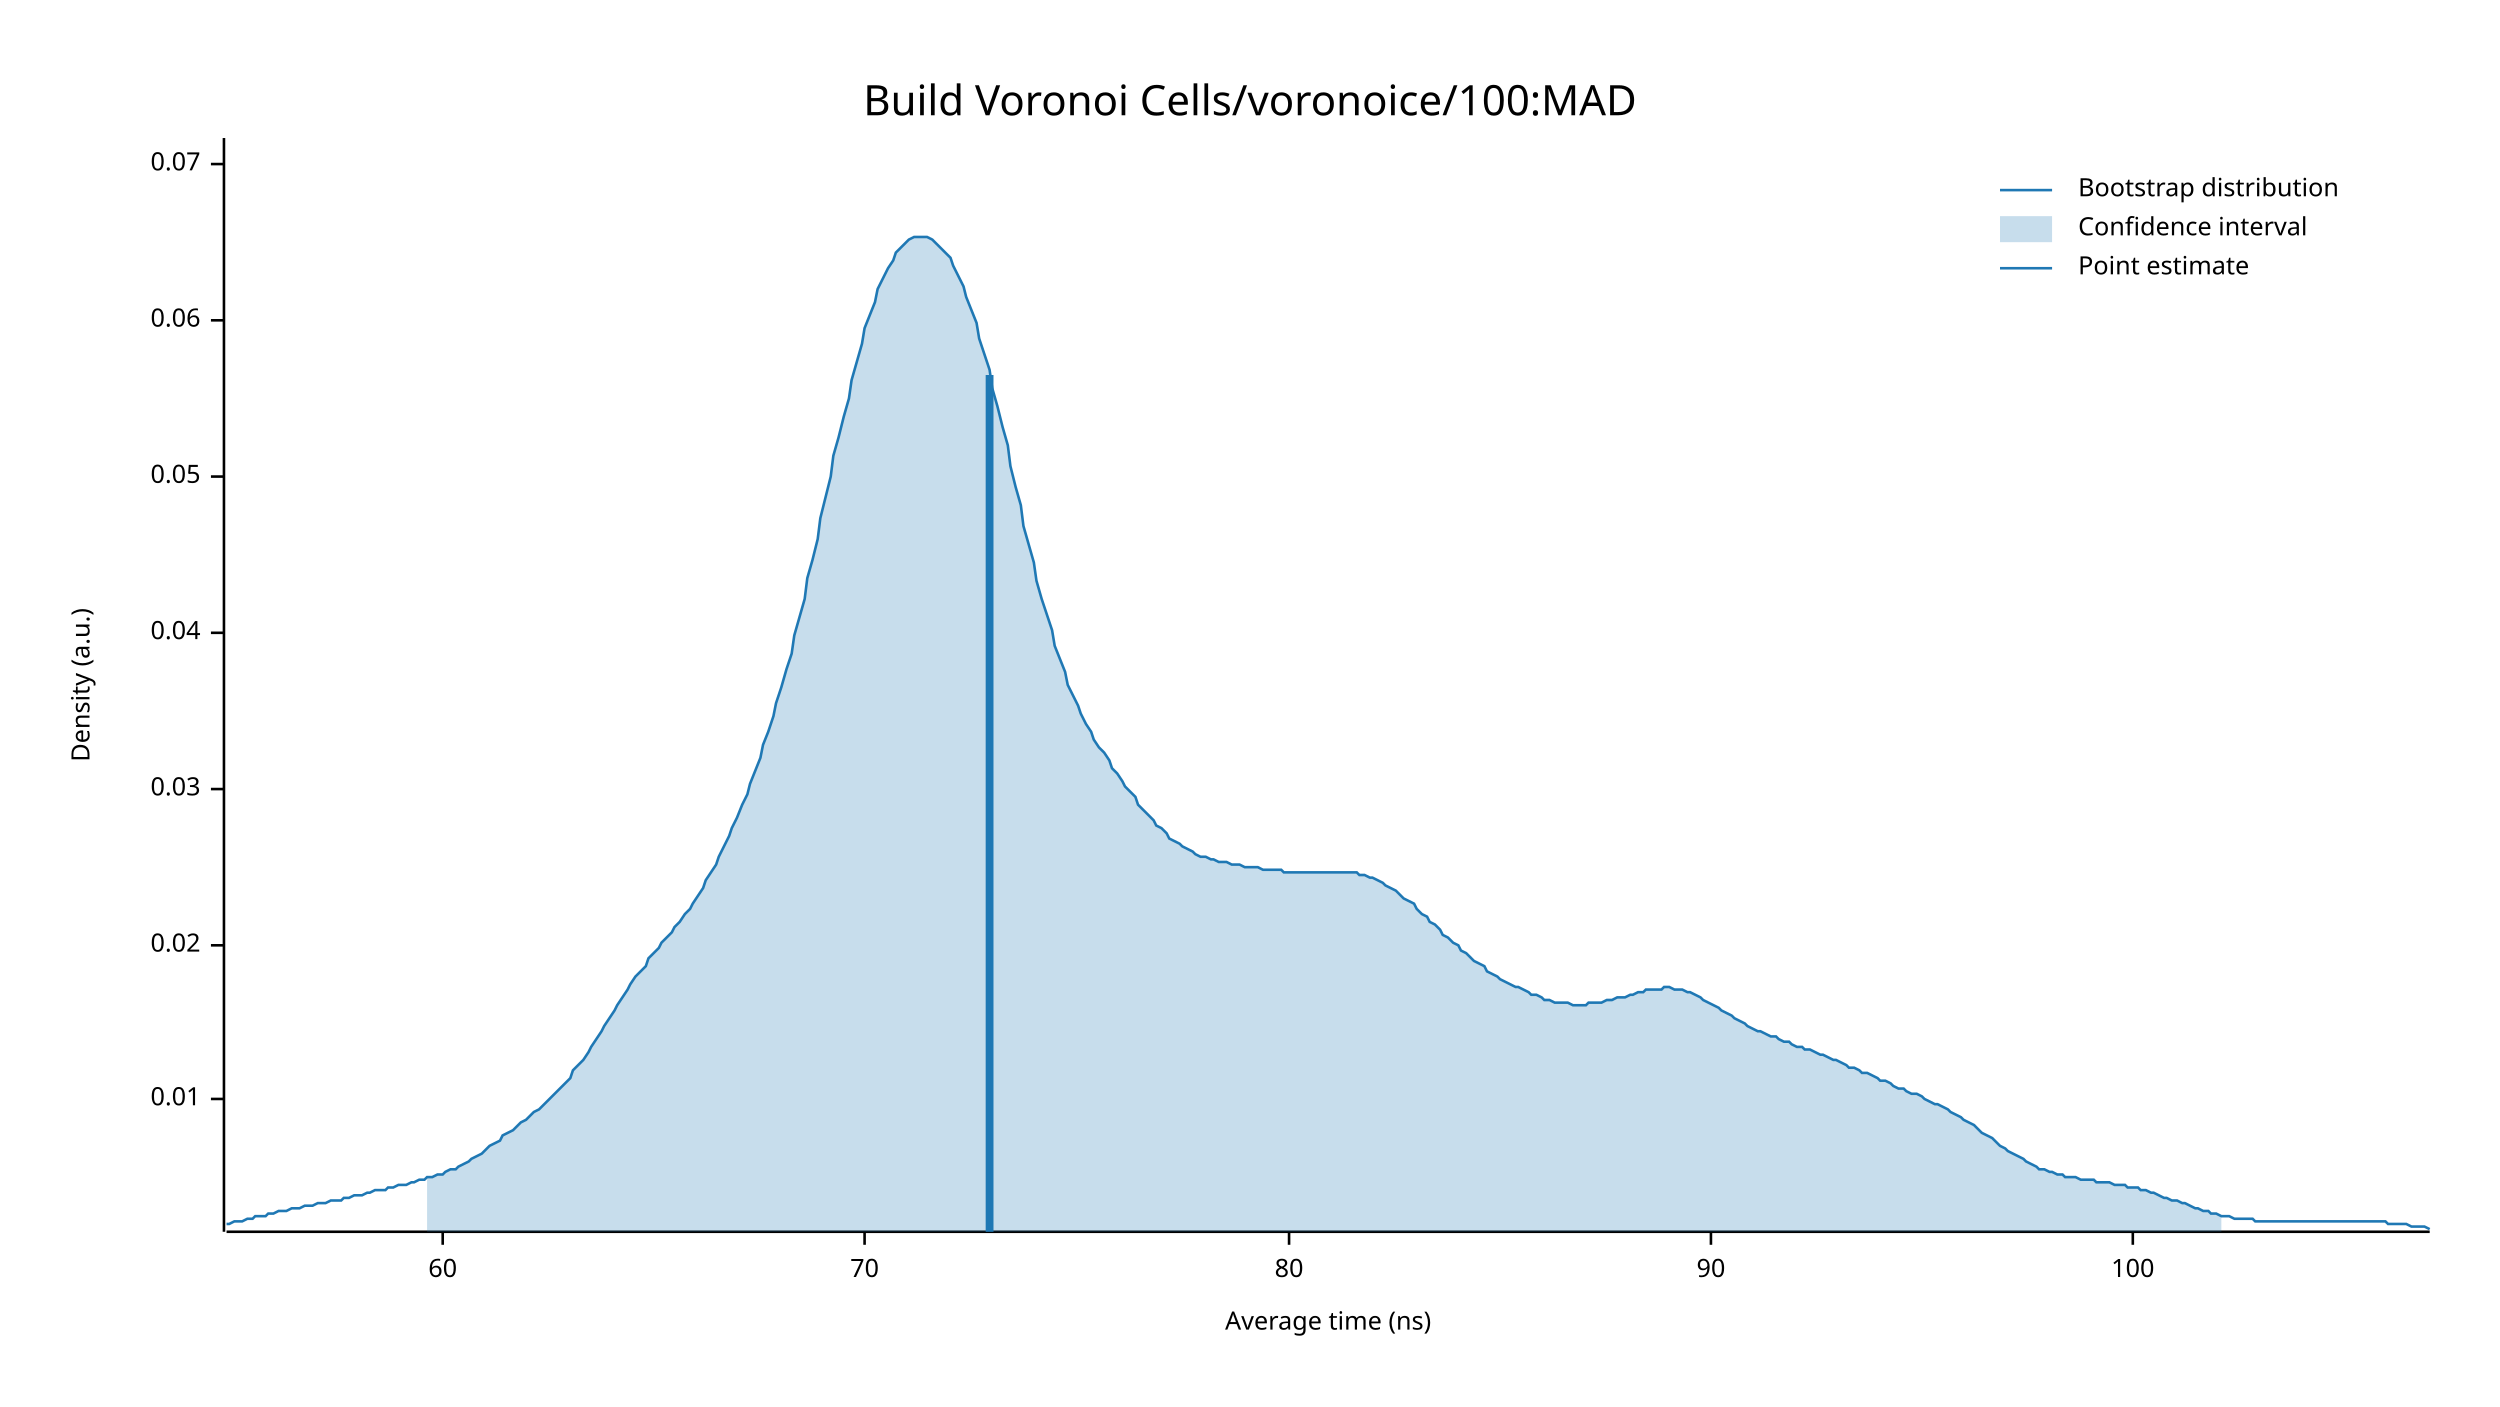
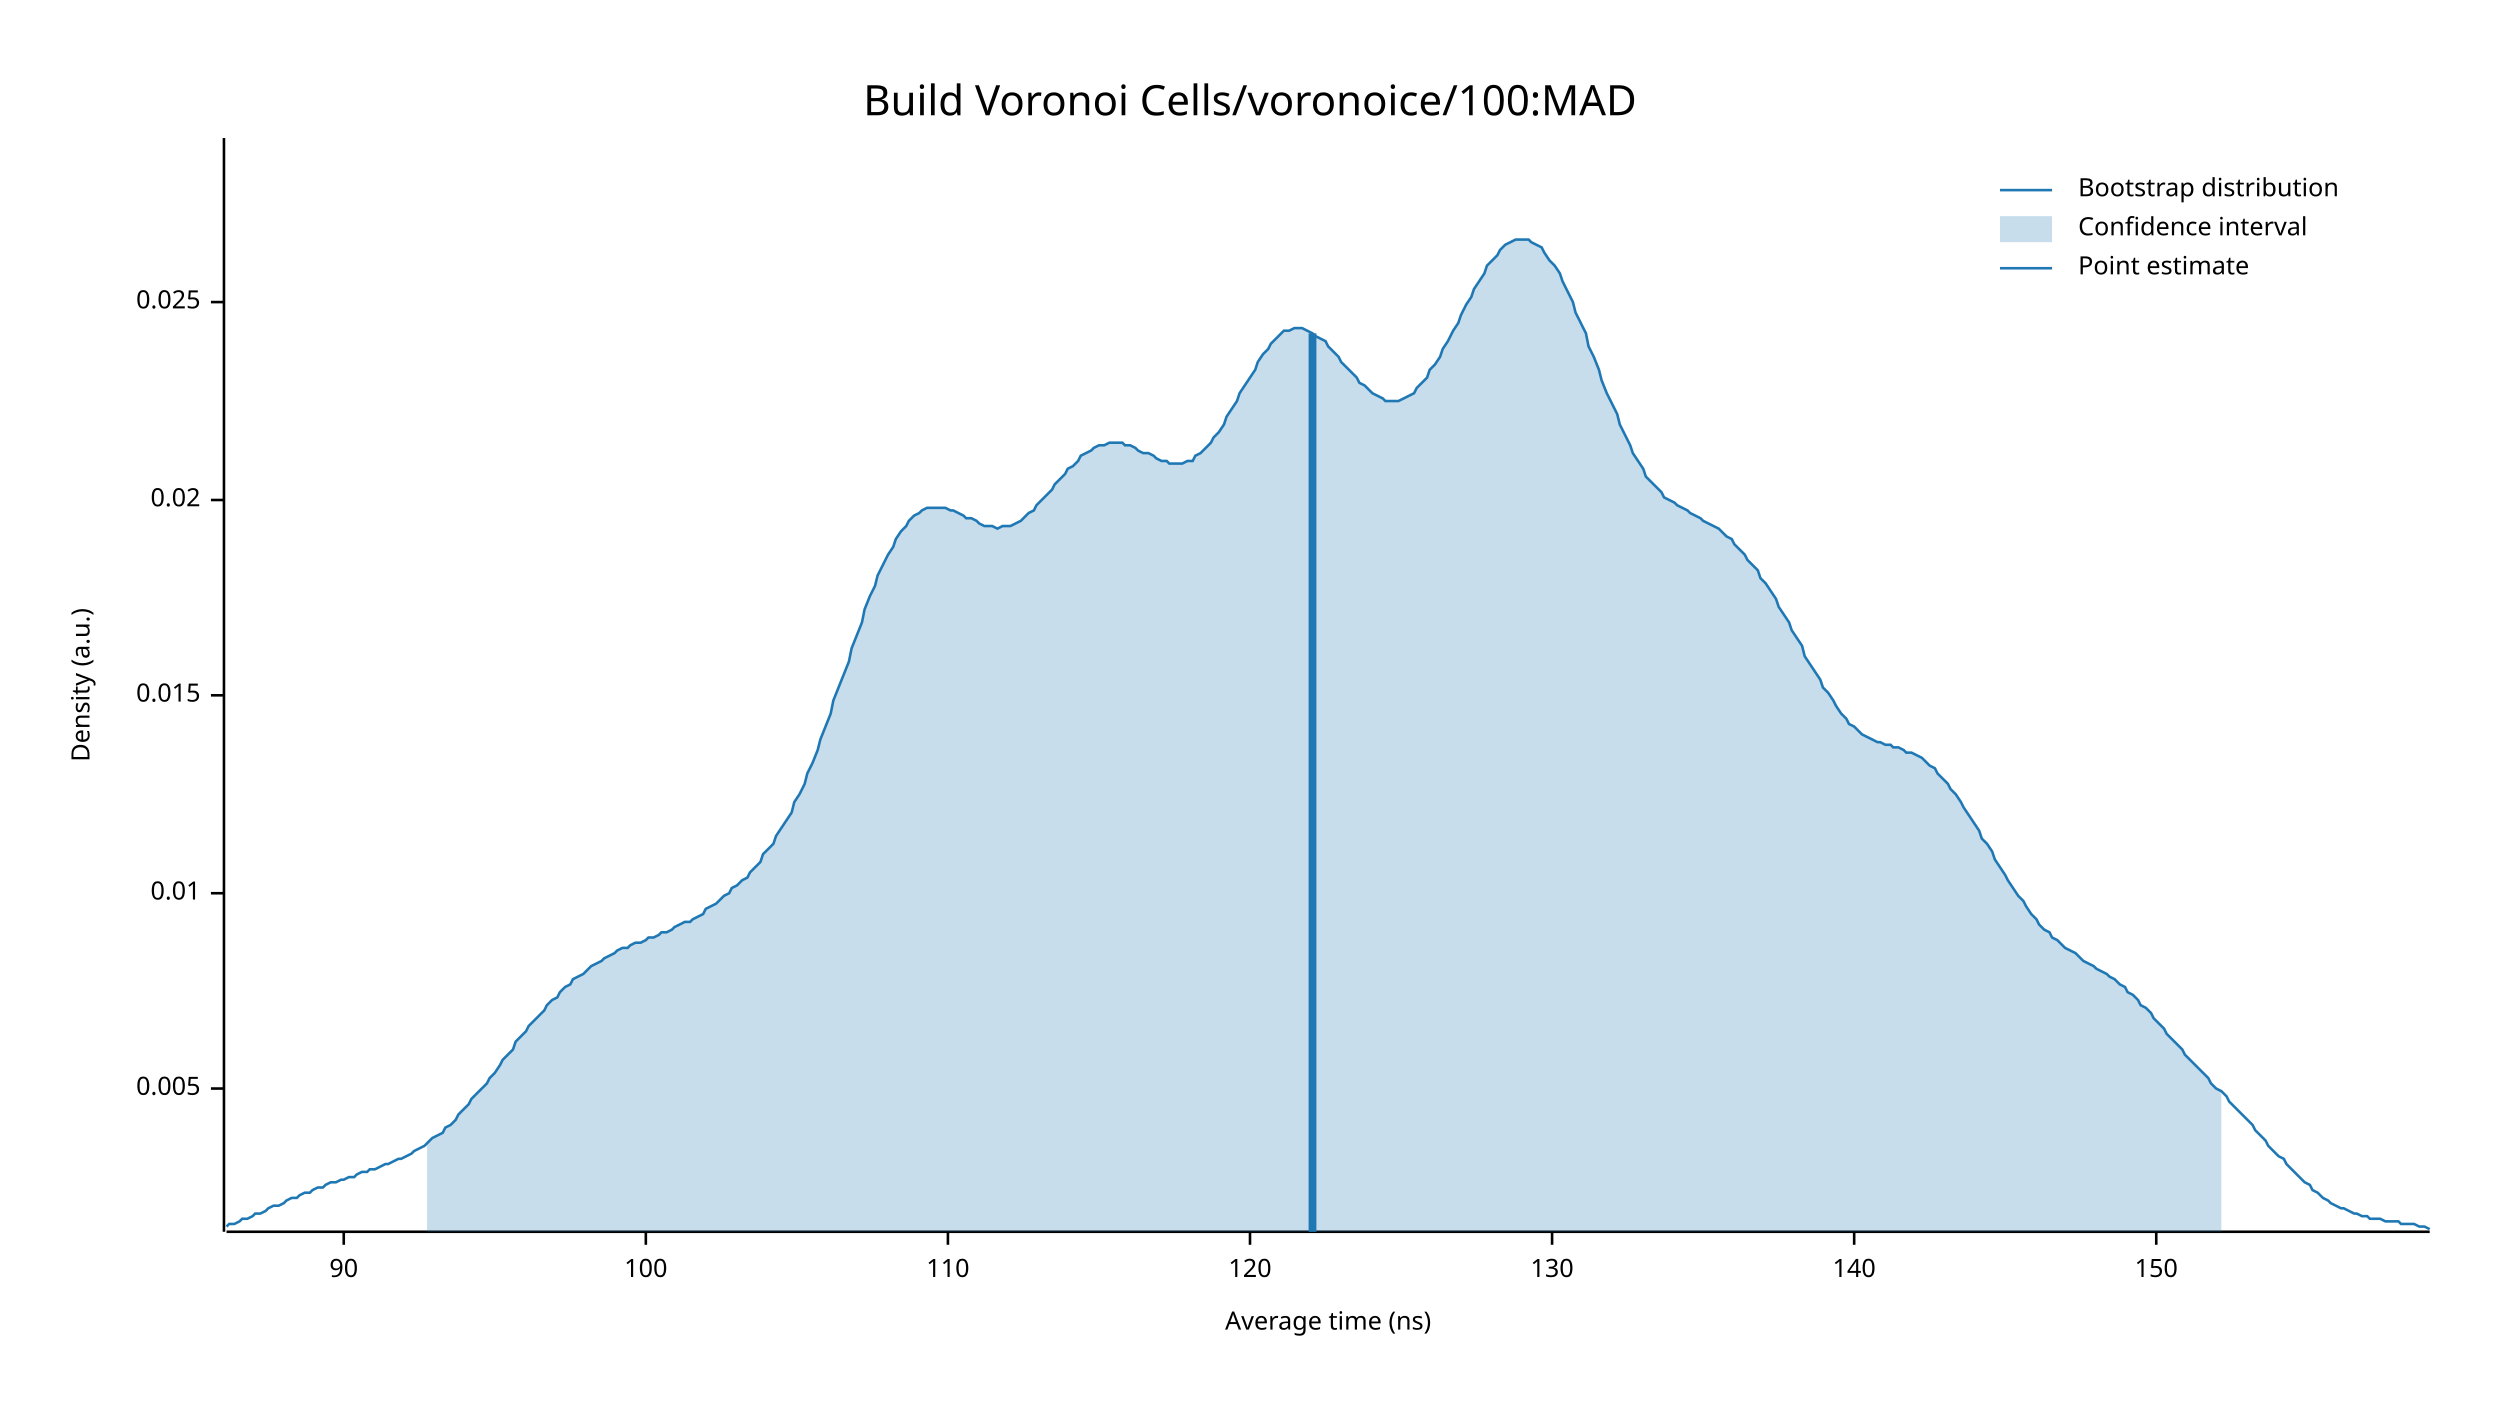
<svg xmlns="http://www.w3.org/2000/svg" width="960" height="540" viewBox="0 0 960 540">
  <text x="480" y="32" dy="0.76em" text-anchor="middle" font-family="sans-serif" font-size="16.129" opacity="1" fill="#000000">
Build Voronoi Cells/voronoice/100:MAD
</text>
  <text x="27" y="263" dy="0.76em" text-anchor="middle" font-family="sans-serif" font-size="9.677" opacity="1" fill="#000000" transform="rotate(270, 27, 263)">
Density (a.u.)
</text>
  <text x="510" y="513" dy="-0.5ex" text-anchor="middle" font-family="sans-serif" font-size="9.677" opacity="1" fill="#000000">
Average time (ns)
</text>
  <polyline fill="none" opacity="1" stroke="#000000" stroke-width="1" points="86,53 86,473 " />
-   <text x="77" y="422" dy="0.5ex" text-anchor="end" font-family="sans-serif" font-size="9.677" opacity="1" fill="#000000">
+   <text x="77" y="418" dy="0.5ex" text-anchor="end" font-family="sans-serif" font-size="9.677" opacity="1" fill="#000000">
+ 0.005
+ </text>
+   <polyline fill="none" opacity="1" stroke="#000000" stroke-width="1" points="81,418 86,418 " />
+   <text x="77" y="343" dy="0.5ex" text-anchor="end" font-family="sans-serif" font-size="9.677" opacity="1" fill="#000000">
0.01
</text>
-   <polyline fill="none" opacity="1" stroke="#000000" stroke-width="1" points="81,422 86,422 " />
-   <text x="77" y="363" dy="0.5ex" text-anchor="end" font-family="sans-serif" font-size="9.677" opacity="1" fill="#000000">
+   <polyline fill="none" opacity="1" stroke="#000000" stroke-width="1" points="81,343 86,343 " />
+   <text x="77" y="267" dy="0.5ex" text-anchor="end" font-family="sans-serif" font-size="9.677" opacity="1" fill="#000000">
+ 0.015
+ </text>
+   <polyline fill="none" opacity="1" stroke="#000000" stroke-width="1" points="81,267 86,267 " />
+   <text x="77" y="192" dy="0.5ex" text-anchor="end" font-family="sans-serif" font-size="9.677" opacity="1" fill="#000000">
0.02
</text>
-   <polyline fill="none" opacity="1" stroke="#000000" stroke-width="1" points="81,363 86,363 " />
-   <text x="77" y="303" dy="0.5ex" text-anchor="end" font-family="sans-serif" font-size="9.677" opacity="1" fill="#000000">
- 0.03
+   <polyline fill="none" opacity="1" stroke="#000000" stroke-width="1" points="81,192 86,192 " />
+   <text x="77" y="116" dy="0.5ex" text-anchor="end" font-family="sans-serif" font-size="9.677" opacity="1" fill="#000000">
+ 0.025
</text>
-   <polyline fill="none" opacity="1" stroke="#000000" stroke-width="1" points="81,303 86,303 " />
-   <text x="77" y="243" dy="0.5ex" text-anchor="end" font-family="sans-serif" font-size="9.677" opacity="1" fill="#000000">
- 0.04
- </text>
-   <polyline fill="none" opacity="1" stroke="#000000" stroke-width="1" points="81,243 86,243 " />
-   <text x="77" y="183" dy="0.5ex" text-anchor="end" font-family="sans-serif" font-size="9.677" opacity="1" fill="#000000">
- 0.05
- </text>
-   <polyline fill="none" opacity="1" stroke="#000000" stroke-width="1" points="81,183 86,183 " />
-   <text x="77" y="123" dy="0.5ex" text-anchor="end" font-family="sans-serif" font-size="9.677" opacity="1" fill="#000000">
- 0.06
- </text>
-   <polyline fill="none" opacity="1" stroke="#000000" stroke-width="1" points="81,123 86,123 " />
-   <text x="77" y="63" dy="0.5ex" text-anchor="end" font-family="sans-serif" font-size="9.677" opacity="1" fill="#000000">
- 0.07
- </text>
-   <polyline fill="none" opacity="1" stroke="#000000" stroke-width="1" points="81,63 86,63 " />
+   <polyline fill="none" opacity="1" stroke="#000000" stroke-width="1" points="81,116 86,116 " />
  <polyline fill="none" opacity="1" stroke="#000000" stroke-width="1" points="87,473 933,473 " />
-   <text x="170" y="483" dy="0.76em" text-anchor="middle" font-family="sans-serif" font-size="9.677" opacity="1" fill="#000000">
- 60
- </text>
-   <polyline fill="none" opacity="1" stroke="#000000" stroke-width="1" points="170,473 170,478 " />
-   <text x="332" y="483" dy="0.76em" text-anchor="middle" font-family="sans-serif" font-size="9.677" opacity="1" fill="#000000">
- 70
- </text>
-   <polyline fill="none" opacity="1" stroke="#000000" stroke-width="1" points="332,473 332,478 " />
-   <text x="495" y="483" dy="0.76em" text-anchor="middle" font-family="sans-serif" font-size="9.677" opacity="1" fill="#000000">
- 80
- </text>
-   <polyline fill="none" opacity="1" stroke="#000000" stroke-width="1" points="495,473 495,478 " />
-   <text x="657" y="483" dy="0.76em" text-anchor="middle" font-family="sans-serif" font-size="9.677" opacity="1" fill="#000000">
+   <text x="132" y="483" dy="0.76em" text-anchor="middle" font-family="sans-serif" font-size="9.677" opacity="1" fill="#000000">
90
</text>
-   <polyline fill="none" opacity="1" stroke="#000000" stroke-width="1" points="657,473 657,478 " />
-   <text x="819" y="483" dy="0.76em" text-anchor="middle" font-family="sans-serif" font-size="9.677" opacity="1" fill="#000000">
+   <polyline fill="none" opacity="1" stroke="#000000" stroke-width="1" points="132,473 132,478 " />
+   <text x="248" y="483" dy="0.76em" text-anchor="middle" font-family="sans-serif" font-size="9.677" opacity="1" fill="#000000">
100
</text>
-   <polyline fill="none" opacity="1" stroke="#000000" stroke-width="1" points="819,473 819,478 " />
-   <polyline fill="none" opacity="1" stroke="#1F78B4" stroke-width="1" points="87,470 88,470 90,469 92,469 93,469 95,468 97,468 98,467 100,467 102,467 103,466 105,466 107,465 109,465 110,465 112,464 114,464 115,464 117,463 119,463 120,463 122,462 124,462 125,462 127,461 129,461 131,461 132,460 134,460 136,459 137,459 139,459 141,458 142,458 144,457 146,457 148,457 149,456 151,456 153,455 154,455 156,455 158,454 159,454 161,453 163,453 164,452 166,452 168,451 170,451 171,450 173,449 175,449 176,448 178,447 180,446 181,445 183,444 185,443 187,441 188,440 190,439 192,438 193,436 195,435 197,434 198,433 200,431 202,430 203,429 205,427 207,426 209,424 210,423 212,421 214,419 215,418 217,416 219,414 220,411 222,409 224,407 226,404 227,402 229,399 231,396 232,394 234,391 236,388 237,386 239,383 241,380 242,378 244,375 246,373 248,371 249,368 251,366 253,364 254,362 256,360 258,358 259,356 261,354 263,351 265,349 266,347 268,344 270,341 271,338 273,335 275,332 276,329 278,325 280,321 281,318 283,314 285,309 287,305 288,301 290,296 292,291 293,286 295,281 297,275 298,270 300,264 302,257 304,251 305,244 307,237 309,230 310,222 312,215 314,207 315,199 317,191 319,183 320,175 322,168 324,160 326,153 327,146 329,139 331,132 332,126 334,121 336,116 337,111 339,107 341,103 343,100 344,97 346,95 348,93 349,92 351,91 353,91 354,91 356,91 358,92 359,93 361,95 363,97 365,99 366,102 368,106 370,110 371,114 373,119 375,124 376,130 378,136 380,142 381,149 383,156 385,164 387,171 388,179 390,187 392,194 393,202 395,209 397,216 398,223 400,230 402,236 404,242 405,248 407,253 409,258 410,263 412,267 414,271 415,274 417,278 419,281 420,284 422,287 424,289 426,292 427,295 429,297 431,300 432,302 434,304 436,306 437,309 439,311 441,313 443,315 444,317 446,318 448,320 449,322 451,323 453,324 454,325 456,326 458,327 459,328 461,329 463,329 465,330 466,330 468,331 470,331 471,331 473,332 475,332 476,332 478,333 480,333 482,333 483,333 485,334 487,334 488,334 490,334 492,334 493,335 495,335 497,335 498,335 500,335 502,335 504,335 505,335 507,335 509,335 510,335 512,335 514,335 515,335 517,335 519,335 521,335 522,336 524,336 526,337 527,337 529,338 531,339 532,340 534,341 536,342 537,343 539,345 541,346 543,347 544,349 546,351 548,352 549,354 551,355 553,357 554,359 556,360 558,362 560,363 561,365 563,366 565,368 566,369 568,370 570,371 571,373 573,374 575,375 576,376 578,377 580,378 582,379 583,379 585,380 587,381 588,382 590,382 592,383 593,384 595,384 597,385 599,385 600,385 602,385 604,386 605,386 607,386 609,386 610,385 612,385 614,385 615,385 617,384 619,384 621,383 622,383 624,383 626,382 627,382 629,381 631,381 632,380 634,380 636,380 638,380 639,379 641,379 643,380 644,380 646,380 648,381 649,381 651,382 653,383 654,384 656,385 658,386 660,387 661,388 663,389 665,390 666,391 668,392 670,393 671,394 673,395 675,396 676,396 678,397 680,398 682,398 683,399 685,400 687,400 688,401 690,402 692,402 693,403 695,403 697,404 699,405 700,405 702,406 704,407 705,407 707,408 709,409 710,410 712,410 714,411 715,412 717,412 719,413 721,414 722,415 724,415 726,416 727,417 729,418 731,418 732,419 734,420 736,420 738,421 739,422 741,423 743,424 744,424 746,425 748,426 749,427 751,428 753,429 754,430 756,431 758,432 760,434 761,435 763,436 765,437 766,438 768,440 770,441 771,442 773,443 775,444 777,445 778,446 780,447 782,448 783,449 785,449 787,450 788,450 790,451 792,451 793,452 795,452 797,452 799,453 800,453 802,453 804,453 805,454 807,454 809,454 810,454 812,455 814,455 816,455 817,456 819,456 821,456 822,457 824,457 826,458 827,458 829,459 831,460 832,460 834,461 836,461 838,462 839,462 841,463 843,464 844,464 846,465 848,465 849,466 851,466 853,467 855,467 856,467 858,468 860,468 861,468 863,468 865,468 866,469 868,469 870,469 871,469 873,469 875,469 877,469 878,469 880,469 882,469 883,469 885,469 887,469 888,469 890,469 892,469 894,469 895,469 897,469 899,469 900,469 902,469 904,469 905,469 907,469 909,469 910,469 912,469 914,469 916,469 917,470 919,470 921,470 922,470 924,470 926,471 927,471 929,471 931,471 933,472 " />
-   <polygon opacity="0.25" fill="#1F78B4" points="164,452 166,452 168,451 170,451 171,450 173,449 175,449 176,448 178,447 180,446 181,445 183,444 185,443 187,441 188,440 190,439 192,438 193,436 195,435 197,434 198,433 200,431 202,430 203,429 205,427 207,426 209,424 210,423 212,421 214,419 215,418 217,416 219,414 220,411 222,409 224,407 226,404 227,402 229,399 231,396 232,394 234,391 236,388 237,386 239,383 241,380 242,378 244,375 246,373 248,371 249,368 251,366 253,364 254,362 256,360 258,358 259,356 261,354 263,351 265,349 266,347 268,344 270,341 271,338 273,335 275,332 276,329 278,325 280,321 281,318 283,314 285,309 287,305 288,301 290,296 292,291 293,286 295,281 297,275 298,270 300,264 302,257 304,251 305,244 307,237 309,230 310,222 312,215 314,207 315,199 317,191 319,183 320,175 322,168 324,160 326,153 327,146 329,139 331,132 332,126 334,121 336,116 337,111 339,107 341,103 343,100 344,97 346,95 348,93 349,92 351,91 353,91 354,91 356,91 358,92 359,93 361,95 363,97 365,99 366,102 368,106 370,110 371,114 373,119 375,124 376,130 378,136 380,142 381,149 383,156 385,164 387,171 388,179 390,187 392,194 393,202 395,209 397,216 398,223 400,230 402,236 404,242 405,248 407,253 409,258 410,263 412,267 414,271 415,274 417,278 419,281 420,284 422,287 424,289 426,292 427,295 429,297 431,300 432,302 434,304 436,306 437,309 439,311 441,313 443,315 444,317 446,318 448,320 449,322 451,323 453,324 454,325 456,326 458,327 459,328 461,329 463,329 465,330 466,330 468,331 470,331 471,331 473,332 475,332 476,332 478,333 480,333 482,333 483,333 485,334 487,334 488,334 490,334 492,334 493,335 495,335 497,335 498,335 500,335 502,335 504,335 505,335 507,335 509,335 510,335 512,335 514,335 515,335 517,335 519,335 521,335 522,336 524,336 526,337 527,337 529,338 531,339 532,340 534,341 536,342 537,343 539,345 541,346 543,347 544,349 546,351 548,352 549,354 551,355 553,357 554,359 556,360 558,362 560,363 561,365 563,366 565,368 566,369 568,370 570,371 571,373 573,374 575,375 576,376 578,377 580,378 582,379 583,379 585,380 587,381 588,382 590,382 592,383 593,384 595,384 597,385 599,385 600,385 602,385 604,386 605,386 607,386 609,386 610,385 612,385 614,385 615,385 617,384 619,384 621,383 622,383 624,383 626,382 627,382 629,381 631,381 632,380 634,380 636,380 638,380 639,379 641,379 643,380 644,380 646,380 648,381 649,381 651,382 653,383 654,384 656,385 658,386 660,387 661,388 663,389 665,390 666,391 668,392 670,393 671,394 673,395 675,396 676,396 678,397 680,398 682,398 683,399 685,400 687,400 688,401 690,402 692,402 693,403 695,403 697,404 699,405 700,405 702,406 704,407 705,407 707,408 709,409 710,410 712,410 714,411 715,412 717,412 719,413 721,414 722,415 724,415 726,416 727,417 729,418 731,418 732,419 734,420 736,420 738,421 739,422 741,423 743,424 744,424 746,425 748,426 749,427 751,428 753,429 754,430 756,431 758,432 760,434 761,435 763,436 765,437 766,438 768,440 770,441 771,442 773,443 775,444 777,445 778,446 780,447 782,448 783,449 785,449 787,450 788,450 790,451 792,451 793,452 795,452 797,452 799,453 800,453 802,453 804,453 805,454 807,454 809,454 810,454 812,455 814,455 816,455 817,456 819,456 821,456 822,457 824,457 826,458 827,458 829,459 831,460 832,460 834,461 836,461 838,462 839,462 841,463 843,464 844,464 846,465 848,465 849,466 851,466 853,467 853,473 164,473 " />
-   <polyline fill="none" opacity="1" stroke="#1F78B4" stroke-width="3" points="380,473 380,144 " />
+   <polyline fill="none" opacity="1" stroke="#000000" stroke-width="1" points="248,473 248,478 " />
+   <text x="364" y="483" dy="0.76em" text-anchor="middle" font-family="sans-serif" font-size="9.677" opacity="1" fill="#000000">
+ 110
+ </text>
+   <polyline fill="none" opacity="1" stroke="#000000" stroke-width="1" points="364,473 364,478 " />
+   <text x="480" y="483" dy="0.76em" text-anchor="middle" font-family="sans-serif" font-size="9.677" opacity="1" fill="#000000">
+ 120
+ </text>
+   <polyline fill="none" opacity="1" stroke="#000000" stroke-width="1" points="480,473 480,478 " />
+   <text x="596" y="483" dy="0.76em" text-anchor="middle" font-family="sans-serif" font-size="9.677" opacity="1" fill="#000000">
+ 130
+ </text>
+   <polyline fill="none" opacity="1" stroke="#000000" stroke-width="1" points="596,473 596,478 " />
+   <text x="712" y="483" dy="0.76em" text-anchor="middle" font-family="sans-serif" font-size="9.677" opacity="1" fill="#000000">
+ 140
+ </text>
+   <polyline fill="none" opacity="1" stroke="#000000" stroke-width="1" points="712,473 712,478 " />
+   <text x="828" y="483" dy="0.76em" text-anchor="middle" font-family="sans-serif" font-size="9.677" opacity="1" fill="#000000">
+ 150
+ </text>
+   <polyline fill="none" opacity="1" stroke="#000000" stroke-width="1" points="828,473 828,478 " />
+   <polyline fill="none" opacity="1" stroke="#1F78B4" stroke-width="1" points="87,471 88,470 90,470 92,469 93,468 95,468 97,467 98,466 100,466 102,465 103,464 105,463 107,463 109,462 110,461 112,460 114,460 115,459 117,458 119,458 120,457 122,456 124,456 125,455 127,454 129,454 131,453 132,453 134,452 136,452 137,451 139,450 141,450 142,449 144,449 146,448 148,447 149,447 151,446 153,445 154,445 156,444 158,443 159,442 161,441 163,440 164,439 166,437 168,436 170,435 171,433 173,432 175,430 176,428 178,426 180,424 181,422 183,420 185,418 187,416 188,414 190,412 192,409 193,407 195,405 197,403 198,400 200,398 202,396 203,394 205,392 207,390 209,388 210,386 212,384 214,383 215,381 217,379 219,378 220,376 222,375 224,374 226,372 227,371 229,370 231,369 232,368 234,367 236,366 237,365 239,364 241,364 242,363 244,362 246,362 248,361 249,360 251,360 253,359 254,358 256,358 258,357 259,356 261,355 263,354 265,354 266,353 268,352 270,351 271,349 273,348 275,347 276,346 278,344 280,343 281,341 283,340 285,338 287,337 288,335 290,333 292,331 293,328 295,326 297,324 298,321 300,318 302,315 304,312 305,308 307,305 309,301 310,297 312,293 314,288 315,284 317,279 319,274 320,269 322,264 324,259 326,254 327,249 329,244 331,239 332,234 334,229 336,225 337,221 339,217 341,213 343,210 344,207 346,204 348,202 349,200 351,198 353,197 354,196 356,195 358,195 359,195 361,195 363,195 365,196 366,196 368,197 370,198 371,199 373,199 375,200 376,201 378,202 380,202 381,202 383,203 385,202 387,202 388,202 390,201 392,200 393,199 395,197 397,196 398,194 400,192 402,190 404,188 405,186 407,184 409,182 410,180 412,179 414,177 415,175 417,174 419,173 420,172 422,171 424,171 426,170 427,170 429,170 431,170 432,171 434,171 436,172 437,173 439,174 441,174 443,175 444,176 446,177 448,177 449,178 451,178 453,178 454,178 456,177 458,177 459,175 461,174 463,172 465,170 466,168 468,166 470,163 471,160 473,157 475,154 476,151 478,148 480,145 482,142 483,139 485,136 487,134 488,132 490,130 492,128 493,127 495,127 497,126 498,126 500,126 502,127 504,128 505,129 507,130 509,131 510,133 512,135 514,137 515,139 517,141 519,143 521,145 522,147 524,148 526,150 527,151 529,152 531,153 532,154 534,154 536,154 537,154 539,153 541,152 543,151 544,149 546,147 548,145 549,142 551,140 553,137 554,134 556,131 558,127 560,124 561,121 563,117 565,114 566,111 568,108 570,105 571,102 573,100 575,98 576,96 578,94 580,93 582,92 583,92 585,92 587,92 588,93 590,94 592,95 593,97 595,100 597,102 599,105 600,108 602,112 604,116 605,120 607,124 609,128 610,133 612,137 614,142 615,146 617,151 619,155 621,159 622,163 624,167 626,171 627,174 629,177 631,180 632,183 634,185 636,187 638,189 639,191 641,192 643,193 644,194 646,195 648,196 649,197 651,198 653,199 654,200 656,201 658,202 660,203 661,204 663,206 665,207 666,209 668,211 670,213 671,215 673,217 675,219 676,222 678,224 680,227 682,230 683,233 685,236 687,239 688,242 690,245 692,248 693,252 695,255 697,258 699,261 700,264 702,266 704,269 705,271 707,274 709,276 710,278 712,279 714,281 715,282 717,283 719,284 721,285 722,285 724,286 726,286 727,287 729,287 731,288 732,289 734,289 736,290 738,291 739,292 741,294 743,295 744,297 746,299 748,301 749,303 751,305 753,308 754,310 756,313 758,316 760,319 761,322 763,324 765,327 766,330 768,333 770,336 771,338 773,341 775,344 777,346 778,348 780,351 782,353 783,355 785,357 787,358 788,360 790,361 792,363 793,364 795,365 797,366 799,368 800,369 802,370 804,371 805,372 807,373 809,374 810,375 812,376 814,378 816,379 817,381 819,382 821,384 822,386 824,387 826,389 827,391 829,393 831,395 832,397 834,399 836,401 838,403 839,405 841,407 843,409 844,410 846,412 848,414 849,416 851,418 853,419 855,421 856,423 858,425 860,427 861,428 863,430 865,432 866,434 868,436 870,438 871,440 873,442 875,444 877,445 878,447 880,449 882,451 883,452 885,454 887,455 888,457 890,458 892,460 894,461 895,462 897,463 899,464 900,464 902,465 904,466 905,466 907,467 909,467 910,468 912,468 914,468 916,469 917,469 919,469 921,469 922,470 924,470 926,470 927,470 929,471 931,471 933,472 " />
+   <polygon opacity="0.25" fill="#1F78B4" points="164,439 166,437 168,436 170,435 171,433 173,432 175,430 176,428 178,426 180,424 181,422 183,420 185,418 187,416 188,414 190,412 192,409 193,407 195,405 197,403 198,400 200,398 202,396 203,394 205,392 207,390 209,388 210,386 212,384 214,383 215,381 217,379 219,378 220,376 222,375 224,374 226,372 227,371 229,370 231,369 232,368 234,367 236,366 237,365 239,364 241,364 242,363 244,362 246,362 248,361 249,360 251,360 253,359 254,358 256,358 258,357 259,356 261,355 263,354 265,354 266,353 268,352 270,351 271,349 273,348 275,347 276,346 278,344 280,343 281,341 283,340 285,338 287,337 288,335 290,333 292,331 293,328 295,326 297,324 298,321 300,318 302,315 304,312 305,308 307,305 309,301 310,297 312,293 314,288 315,284 317,279 319,274 320,269 322,264 324,259 326,254 327,249 329,244 331,239 332,234 334,229 336,225 337,221 339,217 341,213 343,210 344,207 346,204 348,202 349,200 351,198 353,197 354,196 356,195 358,195 359,195 361,195 363,195 365,196 366,196 368,197 370,198 371,199 373,199 375,200 376,201 378,202 380,202 381,202 383,203 385,202 387,202 388,202 390,201 392,200 393,199 395,197 397,196 398,194 400,192 402,190 404,188 405,186 407,184 409,182 410,180 412,179 414,177 415,175 417,174 419,173 420,172 422,171 424,171 426,170 427,170 429,170 431,170 432,171 434,171 436,172 437,173 439,174 441,174 443,175 444,176 446,177 448,177 449,178 451,178 453,178 454,178 456,177 458,177 459,175 461,174 463,172 465,170 466,168 468,166 470,163 471,160 473,157 475,154 476,151 478,148 480,145 482,142 483,139 485,136 487,134 488,132 490,130 492,128 493,127 495,127 497,126 498,126 500,126 502,127 504,128 505,129 507,130 509,131 510,133 512,135 514,137 515,139 517,141 519,143 521,145 522,147 524,148 526,150 527,151 529,152 531,153 532,154 534,154 536,154 537,154 539,153 541,152 543,151 544,149 546,147 548,145 549,142 551,140 553,137 554,134 556,131 558,127 560,124 561,121 563,117 565,114 566,111 568,108 570,105 571,102 573,100 575,98 576,96 578,94 580,93 582,92 583,92 585,92 587,92 588,93 590,94 592,95 593,97 595,100 597,102 599,105 600,108 602,112 604,116 605,120 607,124 609,128 610,133 612,137 614,142 615,146 617,151 619,155 621,159 622,163 624,167 626,171 627,174 629,177 631,180 632,183 634,185 636,187 638,189 639,191 641,192 643,193 644,194 646,195 648,196 649,197 651,198 653,199 654,200 656,201 658,202 660,203 661,204 663,206 665,207 666,209 668,211 670,213 671,215 673,217 675,219 676,222 678,224 680,227 682,230 683,233 685,236 687,239 688,242 690,245 692,248 693,252 695,255 697,258 699,261 700,264 702,266 704,269 705,271 707,274 709,276 710,278 712,279 714,281 715,282 717,283 719,284 721,285 722,285 724,286 726,286 727,287 729,287 731,288 732,289 734,289 736,290 738,291 739,292 741,294 743,295 744,297 746,299 748,301 749,303 751,305 753,308 754,310 756,313 758,316 760,319 761,322 763,324 765,327 766,330 768,333 770,336 771,338 773,341 775,344 777,346 778,348 780,351 782,353 783,355 785,357 787,358 788,360 790,361 792,363 793,364 795,365 797,366 799,368 800,369 802,370 804,371 805,372 807,373 809,374 810,375 812,376 814,378 816,379 817,381 819,382 821,384 822,386 824,387 826,389 827,391 829,393 831,395 832,397 834,399 836,401 838,403 839,405 841,407 843,409 844,410 846,412 848,414 849,416 851,418 853,419 853,473 164,473 " />
+   <polyline fill="none" opacity="1" stroke="#1F78B4" stroke-width="3" points="504,473 504,128 " />
  <text x="798" y="68" dy="0.76em" text-anchor="start" font-family="sans-serif" font-size="9.677" opacity="1" fill="#000000">
Bootstrap distribution
</text>
  <text x="798" y="83" dy="0.76em" text-anchor="start" font-family="sans-serif" font-size="9.677" opacity="1" fill="#000000">
Confidence interval
</text>
  <text x="798" y="98" dy="0.76em" text-anchor="start" font-family="sans-serif" font-size="9.677" opacity="1" fill="#000000">
Point estimate
</text>
  <polyline fill="none" opacity="1" stroke="#1F78B4" stroke-width="1" points="768,73 788,73 " />
  <rect x="768" y="83" width="20" height="10" opacity="0.25" fill="#1F78B4" stroke="none" />
  <polyline fill="none" opacity="1" stroke="#1F78B4" stroke-width="1" points="768,103 788,103 " />
</svg>
